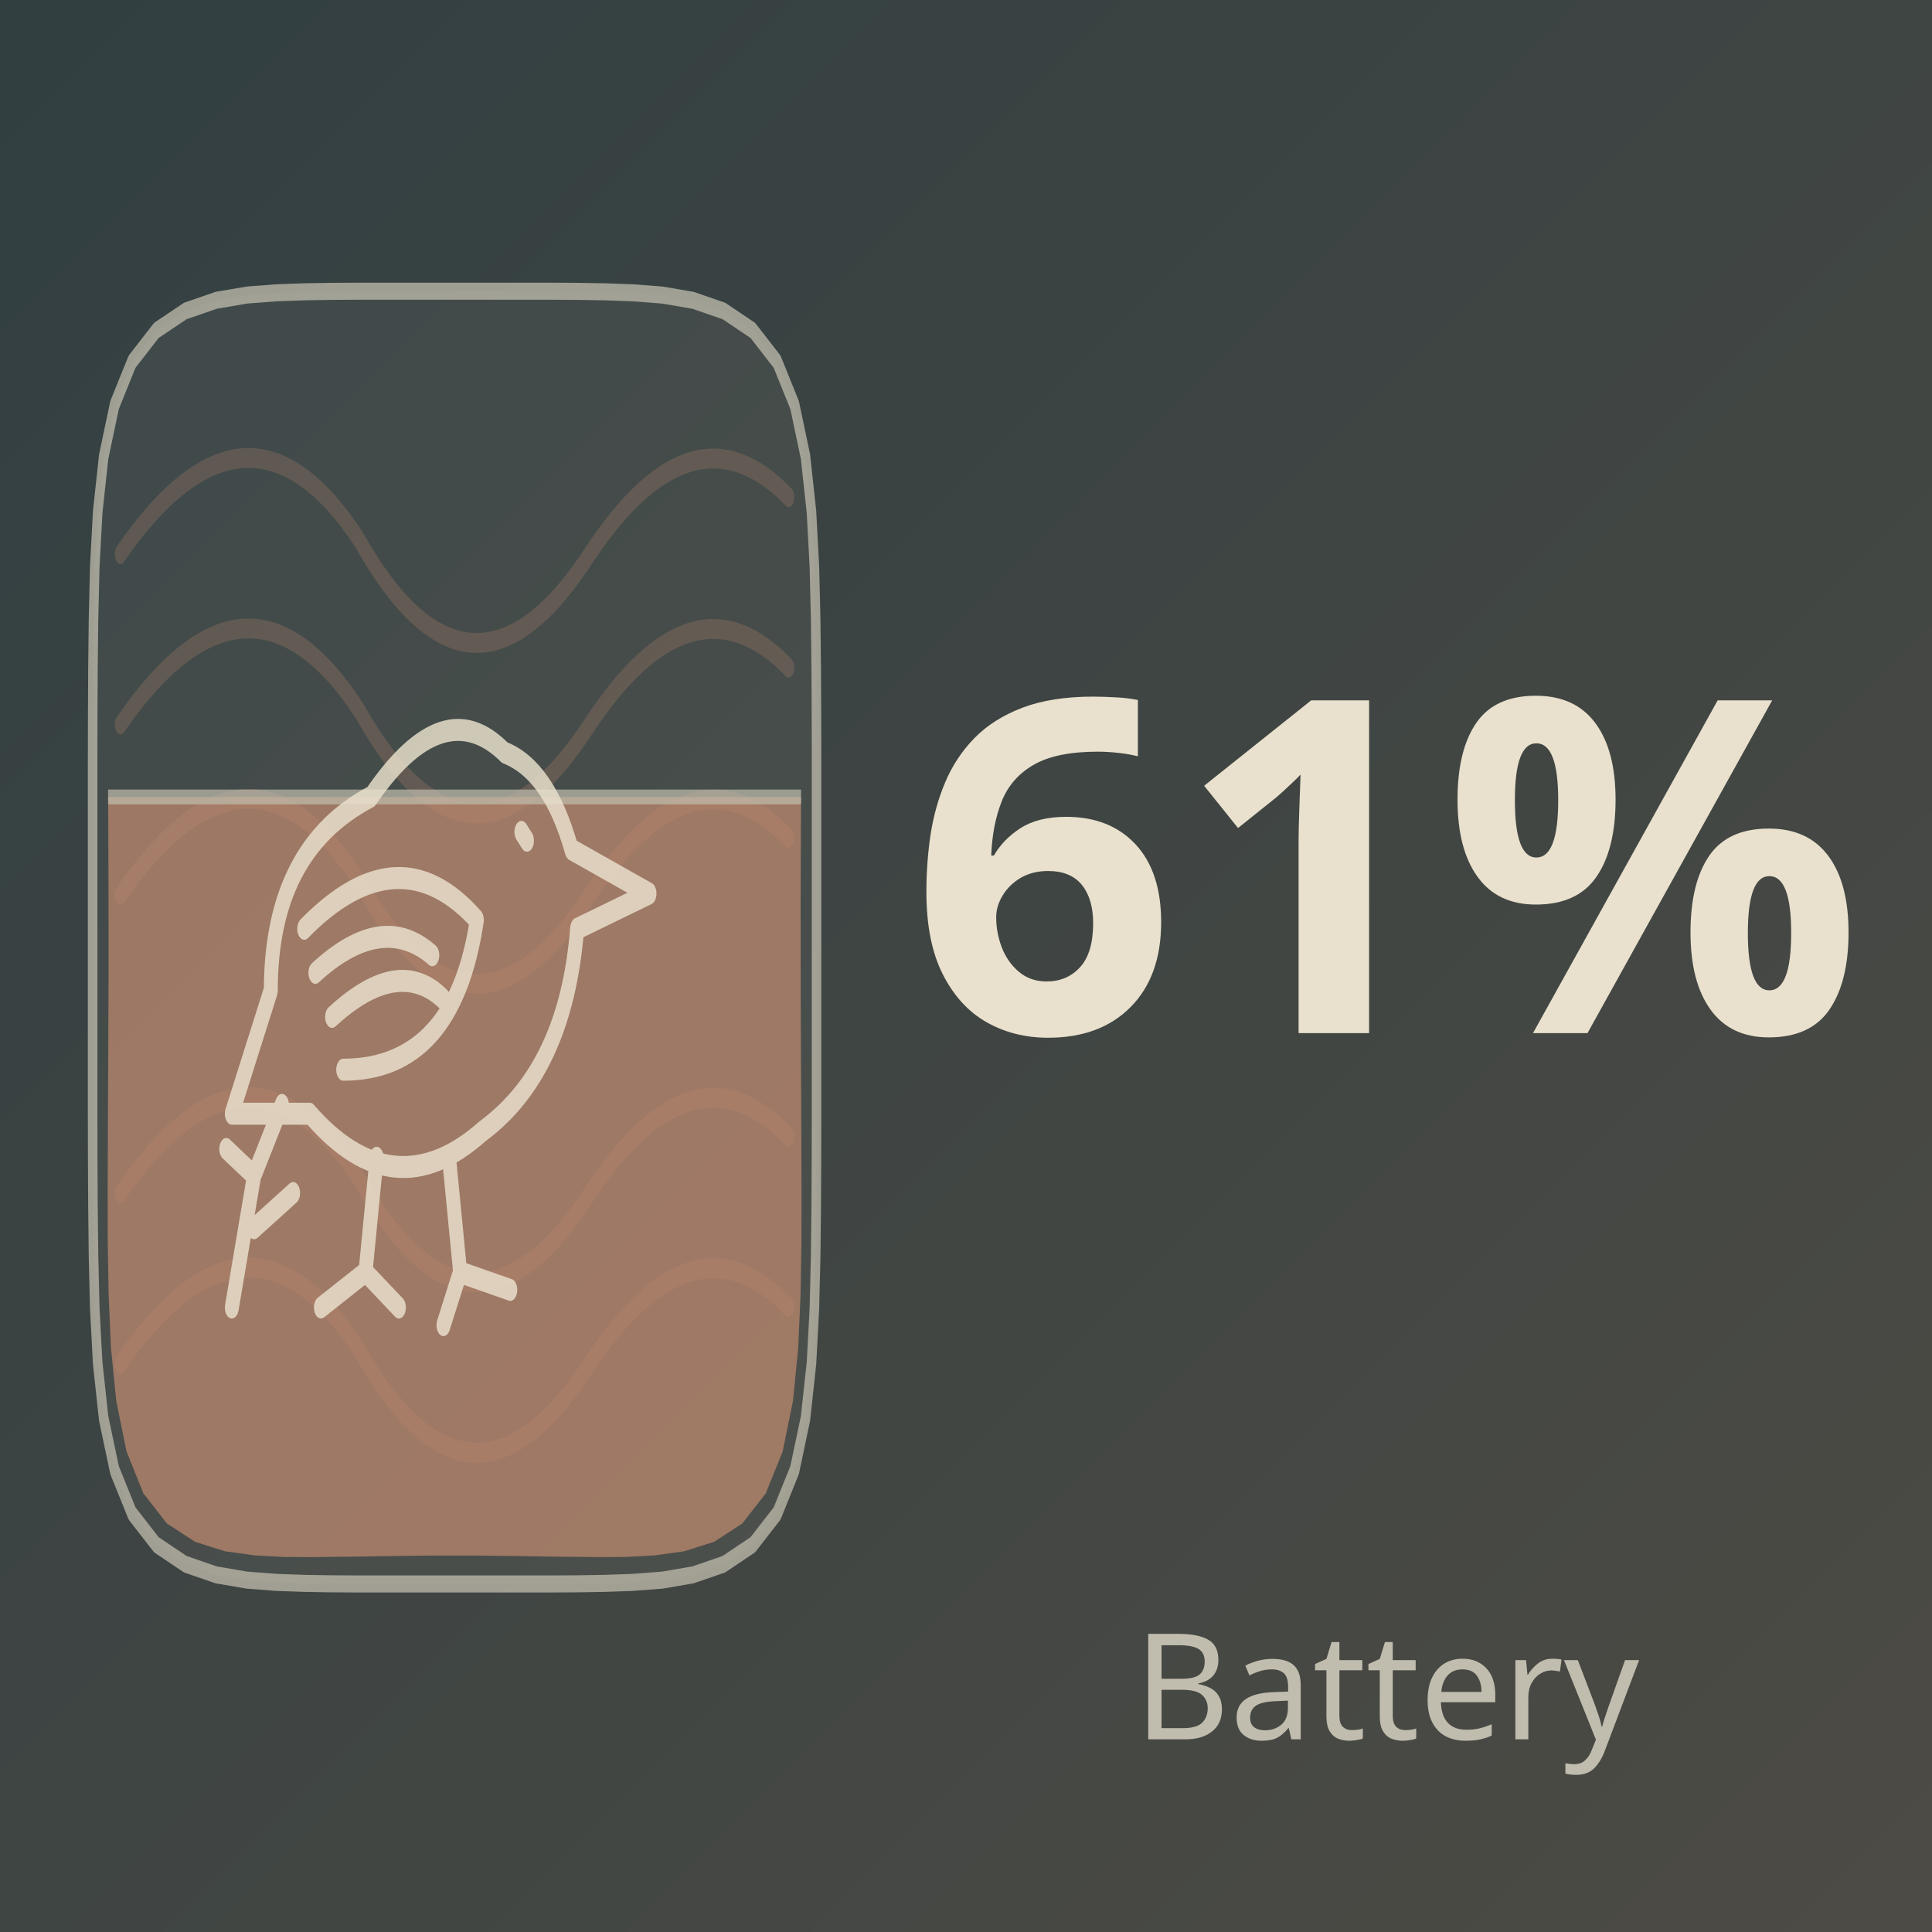
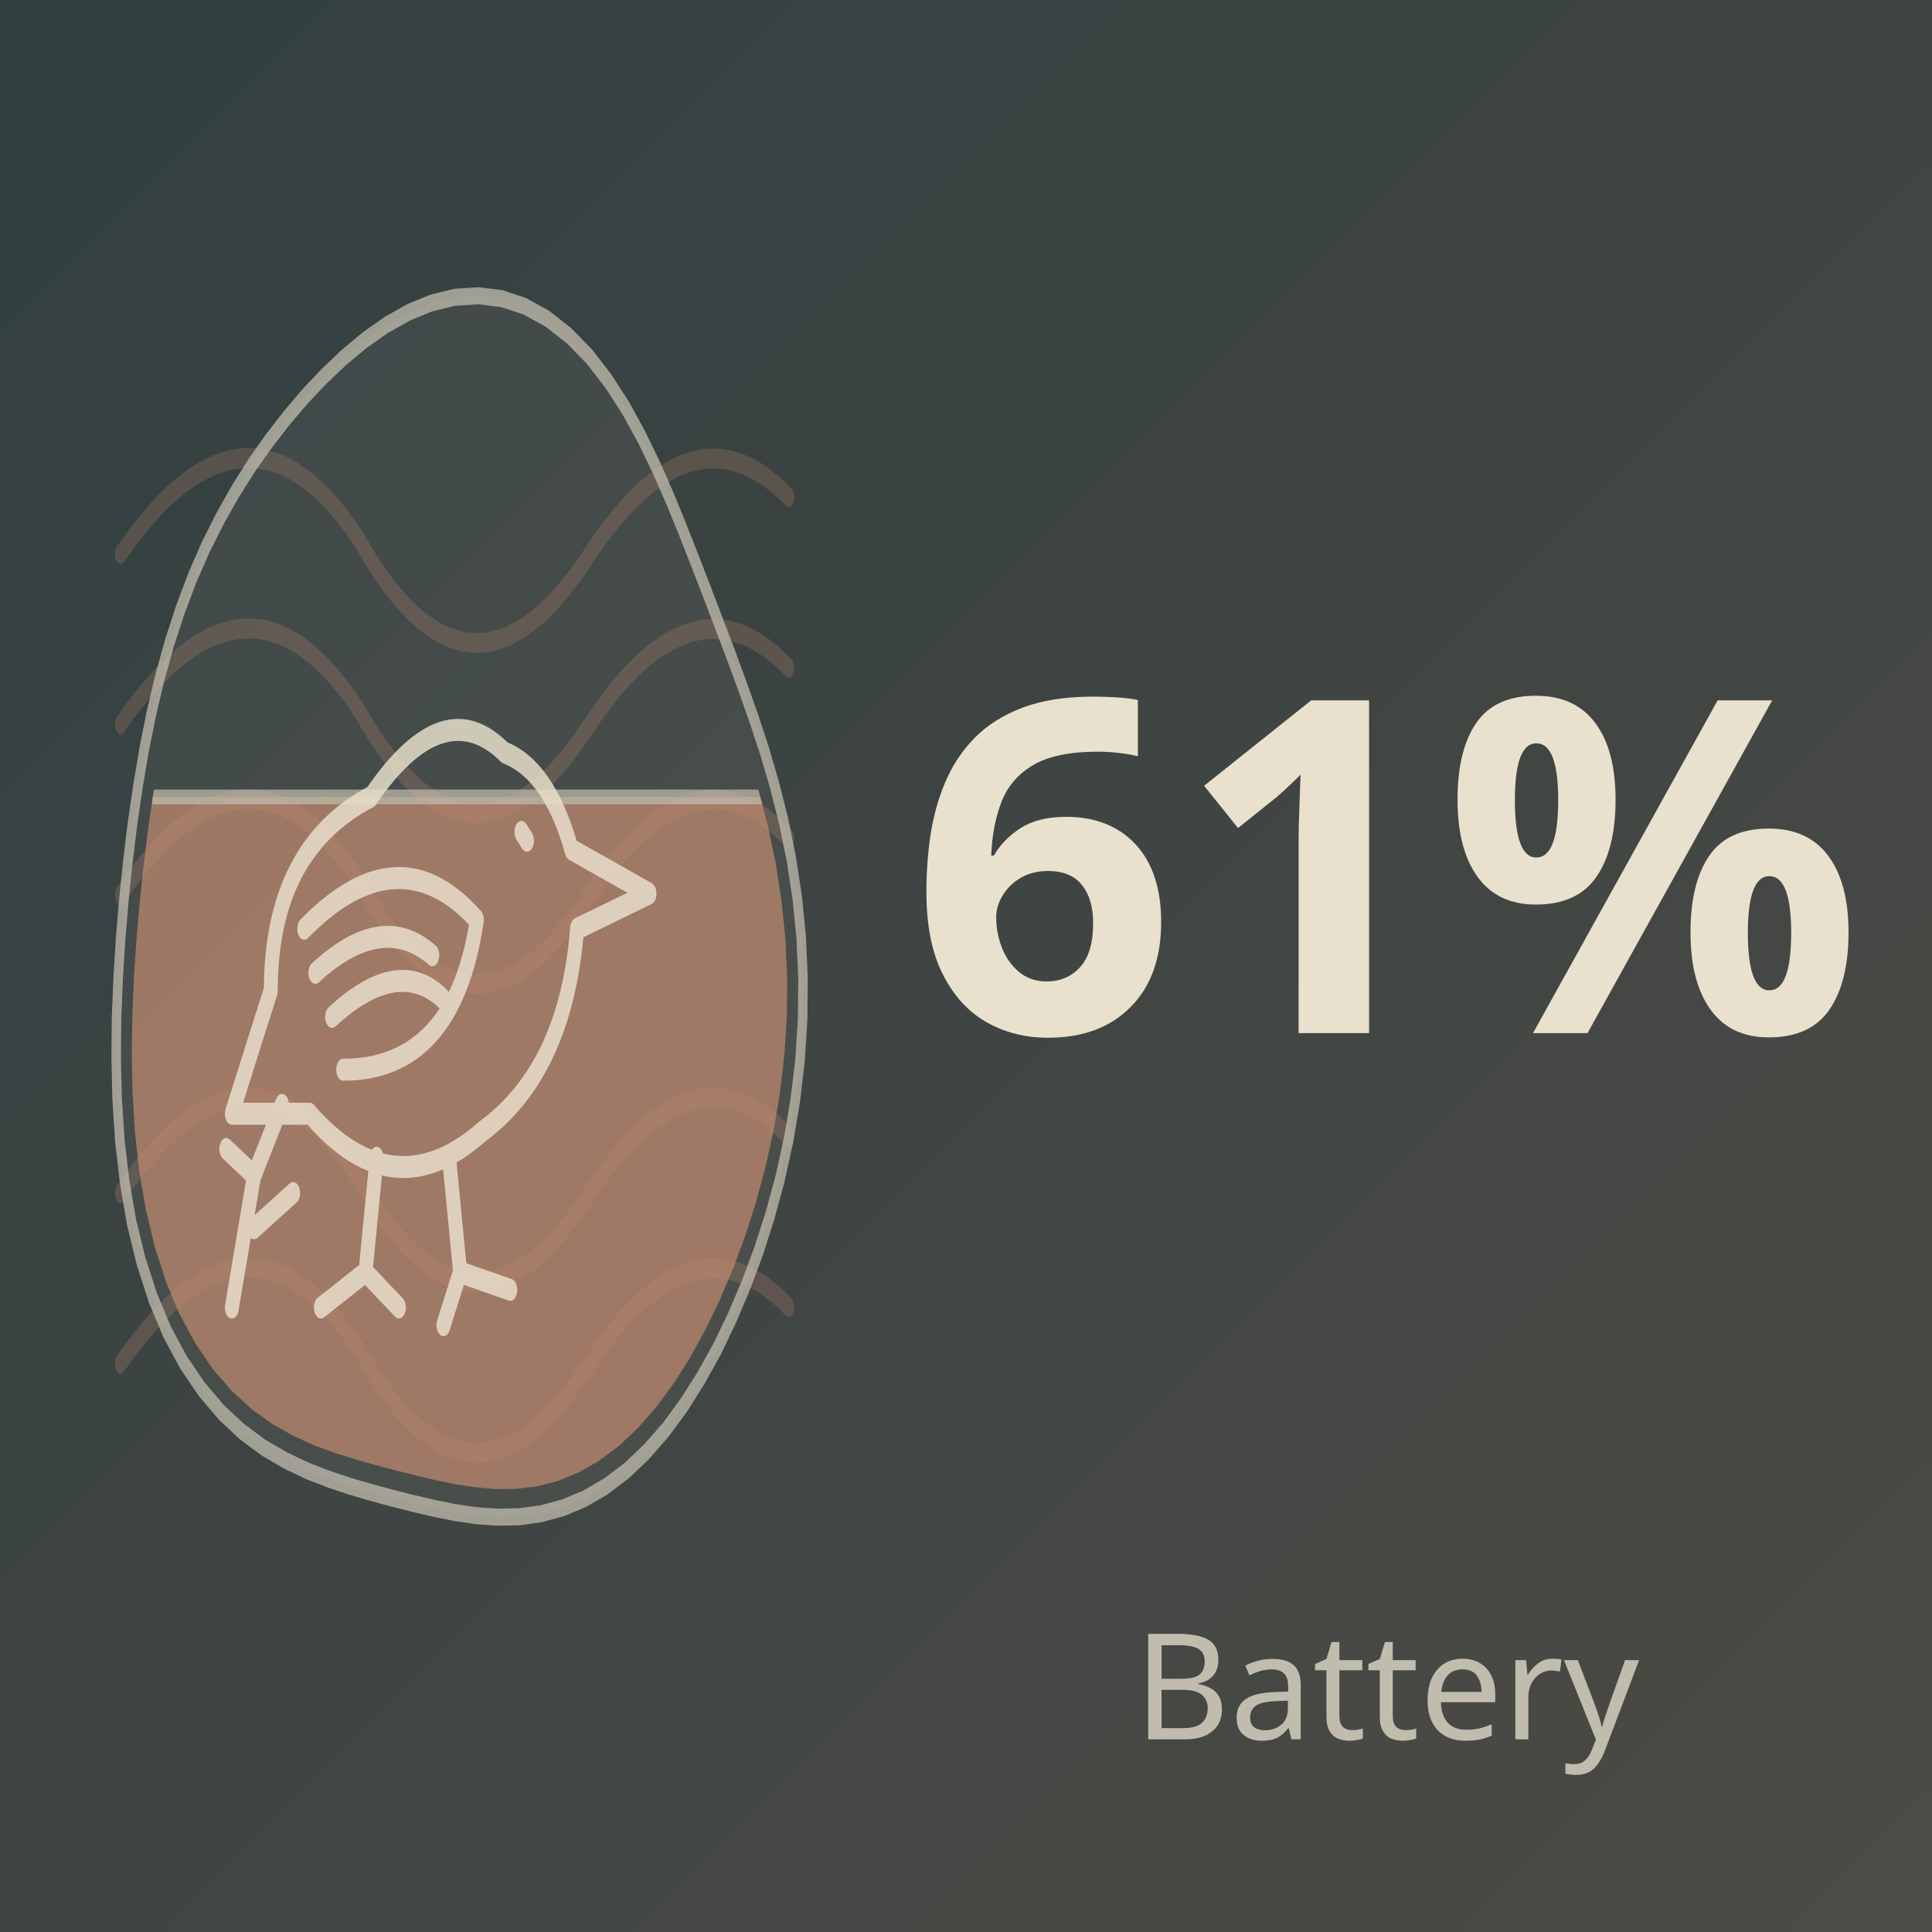
<svg xmlns="http://www.w3.org/2000/svg" width="170" height="170" viewBox="0 0 170 170">
  <defs>
    <linearGradient id="paint" x1="0" y1="0" x2="1" y2="1">
      <stop stop-color="#313F41" />
      <stop offset="1" stop-color="#4D4B45" />
    </linearGradient>
    <clipPath id="charge">
-       <path d="M 93.5 50 L 93.5 52.85 L 93.52 55.73 L 93.54 58.66 L 93.57 61.67 L 93.59 64.8 L 93.61 68.07 L 93.6 71.5 L 93.49 75.11 L 93.2 78.86 L 92.53 82.63 L 91.24 86.17 L 89.12 89.12 L 86.17 91.24 L 82.63 92.53 L 78.86 93.2 L 75.11 93.49 L 71.5 93.6 L 68.07 93.61 L 64.8 93.59 L 61.67 93.57 L 58.66 93.54 L 55.73 93.52 L 52.85 93.5 L 50 93.5 L 47.15 93.5 L 44.27 93.52 L 41.34 93.54 L 38.33 93.57 L 35.2 93.59 L 31.93 93.61 L 28.5 93.6 L 24.89 93.49 L 21.14 93.2 L 17.37 92.53 L 13.83 91.24 L 10.88 89.12 L 8.76 86.17 L 7.47 82.63 L 6.8 78.86 L 6.51 75.11 L 6.4 71.5 L 6.39 68.07 L 6.41 64.8 L 6.43 61.67 L 6.46 58.66 L 6.48 55.73 L 6.5 52.85 L 6.5 50 L 6.5 47.15 L 6.48 44.27 L 6.46 41.34 L 6.43 38.33 L 6.41 35.2 L 6.39 31.93 L 6.4 28.5 L 6.51 24.89 L 6.8 21.14 L 7.47 17.37 L 8.76 13.83 L 10.88 10.88 L 13.83 8.76 L 17.37 7.47 L 21.14 6.8 L 24.89 6.51 L 28.5 6.4 L 31.93 6.39 L 35.2 6.41 L 38.33 6.43 L 41.34 6.46 L 44.27 6.48 L 47.15 6.5 L 50 6.5 L 52.85 6.5 L 55.73 6.48 L 58.66 6.46 L 61.67 6.43 L 64.8 6.41 L 68.07 6.39 L 71.5 6.4 L 75.11 6.51 L 78.86 6.8 L 82.63 7.47 L 86.17 8.76 L 89.12 10.88 L 91.24 13.83 L 92.53 17.37 L 93.2 21.14 L 93.49 24.89 L 93.6 28.5 L 93.61 31.93 L 93.59 35.2 L 93.57 38.33 L 93.54 41.34 L 93.52 44.27 L 93.5 47.15 Z" transform="translate(5 20) scale(0.7 1.25)" />
+       <path d="M 91.57 50 L 91.81 52.74 L 91.77 55.5 L 91.46 58.25 L 90.89 60.96 L 90.09 63.61 L 89.07 66.18 L 87.86 68.67 L 86.49 71.07 L 84.96 73.36 L 83.3 75.55 L 81.5 77.63 L 79.58 79.58 L 77.53 81.39 L 75.35 83.04 L 73.06 84.51 L 70.66 85.78 L 68.16 86.83 L 65.6 87.65 L 62.98 88.25 L 60.35 88.63 L 57.72 88.81 L 55.11 88.82 L 52.54 88.69 L 50 88.47 L 47.5 88.18 L 45.02 87.85 L 42.54 87.5 L 40.05 87.13 L 37.53 86.73 L 34.97 86.28 L 32.37 85.75 L 29.75 85.08 L 27.12 84.25 L 24.52 83.21 L 22 81.92 L 19.62 80.38 L 17.42 78.58 L 15.44 76.52 L 13.73 74.24 L 12.31 71.76 L 11.19 69.14 L 10.36 66.42 L 9.81 63.64 L 9.51 60.85 L 9.42 58.07 L 9.5 55.33 L 9.71 52.64 L 10.03 50 L 10.44 47.41 L 10.92 44.86 L 11.48 42.34 L 12.13 39.85 L 12.87 37.4 L 13.74 34.98 L 14.73 32.61 L 15.87 30.3 L 17.16 28.06 L 18.61 25.91 L 20.2 23.86 L 21.92 21.92 L 23.76 20.08 L 25.71 18.35 L 27.76 16.71 L 29.89 15.16 L 32.1 13.7 L 34.39 12.32 L 36.77 11.04 L 39.25 9.87 L 41.81 8.84 L 44.47 7.98 L 47.2 7.33 L 50 6.93 L 52.83 6.81 L 55.66 7.01 L 58.45 7.53 L 61.15 8.37 L 63.74 9.52 L 66.18 10.95 L 68.44 12.62 L 70.52 14.47 L 72.42 16.45 L 74.16 18.52 L 75.77 20.62 L 77.28 22.72 L 78.72 24.81 L 80.13 26.88 L 81.53 28.93 L 82.92 30.99 L 84.32 33.08 L 85.7 35.21 L 87.03 37.43 L 88.27 39.74 L 89.39 42.16 L 90.34 44.69 L 91.08 47.31 Z" transform="translate(5 20) scale(0.7 1.25)" />
    </clipPath>
  </defs>
  <rect width="170" height="170" fill="url(#paint)" />
  <g font-family="ui-rounded,system-ui,sans-serif" style="font-variant-numeric:tabular-nums">
-     <path d="M 95.5 50 L 95.5 52.98 L 95.5 55.99 L 95.5 59.05 L 95.5 62.19 L 95.49 65.44 L 95.46 68.83 L 95.39 72.38 L 95.23 76.11 L 94.86 79.97 L 94.11 83.85 L 92.74 87.49 L 90.54 90.54 L 87.49 92.74 L 83.85 94.11 L 79.97 94.86 L 76.11 95.23 L 72.38 95.39 L 68.83 95.46 L 65.44 95.49 L 62.19 95.5 L 59.05 95.5 L 55.99 95.5 L 52.98 95.5 L 50 95.5 L 47.02 95.5 L 44.01 95.5 L 40.95 95.5 L 37.81 95.5 L 34.56 95.49 L 31.17 95.46 L 27.62 95.39 L 23.89 95.23 L 20.03 94.86 L 16.15 94.11 L 12.51 92.74 L 9.46 90.54 L 7.26 87.49 L 5.89 83.85 L 5.14 79.97 L 4.77 76.11 L 4.61 72.38 L 4.54 68.83 L 4.51 65.44 L 4.5 62.19 L 4.5 59.05 L 4.5 55.99 L 4.5 52.98 L 4.5 50 L 4.5 47.02 L 4.5 44.01 L 4.5 40.95 L 4.5 37.81 L 4.51 34.56 L 4.54 31.17 L 4.61 27.62 L 4.77 23.89 L 5.14 20.03 L 5.89 16.15 L 7.26 12.51 L 9.46 9.46 L 12.51 7.26 L 16.15 5.89 L 20.03 5.14 L 23.89 4.77 L 27.62 4.61 L 31.17 4.54 L 34.56 4.51 L 37.81 4.5 L 40.95 4.5 L 44.01 4.5 L 47.02 4.5 L 50 4.5 L 52.98 4.5 L 55.99 4.5 L 59.05 4.5 L 62.19 4.5 L 65.44 4.51 L 68.83 4.54 L 72.38 4.61 L 76.11 4.77 L 79.97 5.14 L 83.85 5.89 L 87.49 7.26 L 90.54 9.46 L 92.74 12.51 L 94.11 16.15 L 94.86 20.03 L 95.23 23.89 L 95.39 27.62 L 95.46 31.17 L 95.49 34.56 L 95.5 37.81 L 95.5 40.95 L 95.5 44.01 L 95.5 47.02 Z" transform="translate(5 20) scale(0.7 1.25)" fill="#E9E1CD" opacity="0.06" />
+     <path d="M 93.57 50 L 93.8 52.87 L 93.75 55.76 L 93.42 58.64 L 92.82 61.47 L 91.98 64.25 L 90.92 66.95 L 89.66 69.56 L 88.22 72.07 L 86.62 74.47 L 84.88 76.77 L 83.01 78.95 L 80.99 80.99 L 78.85 82.89 L 76.57 84.63 L 74.17 86.17 L 71.66 87.51 L 69.05 88.62 L 66.36 89.5 L 63.63 90.14 L 60.87 90.56 L 58.11 90.77 L 55.37 90.8 L 52.67 90.69 L 50 90.47 L 47.37 90.17 L 44.76 89.83 L 42.15 89.46 L 39.53 89.06 L 36.89 88.63 L 34.21 88.13 L 31.49 87.54 L 28.75 86.81 L 26 85.91 L 23.3 84.79 L 20.69 83.43 L 18.21 81.79 L 15.91 79.89 L 13.85 77.74 L 12.07 75.35 L 10.58 72.76 L 9.39 70.02 L 8.52 67.18 L 7.92 64.28 L 7.58 61.37 L 7.46 58.46 L 7.51 55.59 L 7.72 52.77 L 8.03 50 L 8.44 47.28 L 8.94 44.59 L 9.52 41.95 L 10.2 39.33 L 10.98 36.75 L 11.89 34.21 L 12.94 31.72 L 14.14 29.3 L 15.5 26.95 L 17.02 24.69 L 18.69 22.54 L 20.51 20.51 L 22.45 18.58 L 24.5 16.76 L 26.65 15.05 L 28.89 13.43 L 31.21 11.9 L 33.63 10.47 L 36.13 9.14 L 38.73 7.93 L 41.42 6.87 L 44.21 5.99 L 47.07 5.33 L 50 4.93 L 52.96 4.82 L 55.92 5.02 L 58.84 5.56 L 61.67 6.44 L 64.38 7.63 L 66.94 9.1 L 69.32 10.82 L 71.52 12.73 L 73.53 14.79 L 75.38 16.93 L 77.09 19.11 L 78.69 21.31 L 80.22 23.49 L 81.72 25.66 L 83.19 27.82 L 84.66 29.99 L 86.11 32.19 L 87.54 34.45 L 88.92 36.79 L 90.2 39.23 L 91.35 41.77 L 92.32 44.43 L 93.07 47.18 Z" transform="translate(5 20) scale(0.7 1.25)" fill="#E9E1CD" opacity="0.06" />
    <path d="M 8 23 Q 24 10 38 22 Q 52 36 67 23 Q 80 12 92 19 M 8 35 Q 24 22 38 34 Q 52 48 67 35 Q 80 24 92 31 M 8 47 Q 24 34 38 46 Q 52 60 67 47 Q 80 36 92 43 M 8 68 Q 24 55 38 67 Q 52 81 67 68 Q 80 57 92 64 M 8 80 Q 24 67 38 79 Q 52 93 67 80 Q 80 69 92 76" transform="translate(5 20) scale(0.7 1.25)" fill="none" stroke="#C38C70" stroke-width="1.4" stroke-linecap="round" stroke-linejoin="round" opacity="0.24" />
    <g clip-path="url(#charge)">
      <rect x="5" y="70.125" width="70" height="68.625" rx="0" fill="#C38C70" opacity="0.7" />
      <line x1="5" y1="70.125" x2="75" y2="70.125" stroke="#C1BDAE" opacity="0.7" stroke-width="1.3" stroke-linecap="round" />
      <path d="M 17 56 Q 17 40 35 34 Q 48 22 59 29 Q 67 31 71 40 L 85 45 L 72 49 Q 70 65 55 72 Q 39 81 24 70 L 10 70 L 17 56 M 36 75 L 34 88 L 26 92 M 34 88 L 40 92 M 49 75 L 51 88 L 60 90 M 51 88 L 48 94 M 23 49 Q 40 38 54 48 Q 50 65 30 65 M 62 38 L 63 39 M 25 54 Q 37 47 46 52 M 28 59 Q 40 52 48 57 M 10 92 L 14 77 L 19 69 M 14 77 L 9 74 M 14 83 L 21 79" transform="translate(15.5 43.75) scale(0.49 0.775)" fill="none" stroke="#E9E1CD" stroke-width="2.5" stroke-linecap="round" stroke-linejoin="round" opacity="0.83" />
    </g>
-     <path d="M 95.5 50 L 95.5 52.98 L 95.5 55.99 L 95.5 59.05 L 95.5 62.19 L 95.49 65.44 L 95.46 68.83 L 95.39 72.38 L 95.23 76.11 L 94.86 79.97 L 94.11 83.85 L 92.74 87.49 L 90.54 90.54 L 87.49 92.74 L 83.85 94.11 L 79.97 94.86 L 76.11 95.23 L 72.38 95.39 L 68.83 95.46 L 65.44 95.49 L 62.19 95.5 L 59.05 95.5 L 55.99 95.5 L 52.98 95.5 L 50 95.5 L 47.02 95.5 L 44.01 95.5 L 40.95 95.5 L 37.81 95.5 L 34.56 95.49 L 31.17 95.46 L 27.62 95.39 L 23.89 95.23 L 20.03 94.86 L 16.15 94.11 L 12.51 92.74 L 9.46 90.54 L 7.26 87.49 L 5.89 83.85 L 5.14 79.97 L 4.77 76.11 L 4.61 72.38 L 4.54 68.83 L 4.51 65.44 L 4.5 62.19 L 4.5 59.05 L 4.5 55.99 L 4.5 52.98 L 4.5 50 L 4.5 47.02 L 4.5 44.01 L 4.5 40.95 L 4.5 37.81 L 4.51 34.56 L 4.54 31.17 L 4.61 27.62 L 4.77 23.89 L 5.14 20.03 L 5.89 16.15 L 7.26 12.51 L 9.46 9.46 L 12.51 7.26 L 16.15 5.89 L 20.03 5.14 L 23.89 4.77 L 27.62 4.61 L 31.17 4.54 L 34.56 4.51 L 37.81 4.5 L 40.95 4.5 L 44.01 4.5 L 47.02 4.5 L 50 4.5 L 52.98 4.5 L 55.99 4.5 L 59.05 4.5 L 62.19 4.5 L 65.44 4.51 L 68.83 4.54 L 72.38 4.61 L 76.11 4.77 L 79.97 5.14 L 83.85 5.89 L 87.49 7.26 L 90.54 9.46 L 92.74 12.51 L 94.11 16.15 L 94.86 20.03 L 95.23 23.89 L 95.39 27.62 L 95.46 31.17 L 95.49 34.56 L 95.5 37.81 L 95.5 40.95 L 95.5 44.01 L 95.5 47.02 Z" transform="translate(5 20) scale(0.7 1.25)" fill="none" stroke="#C1BDAE" stroke-width="1.2" stroke-linecap="round" stroke-linejoin="round" opacity="0.75" />
+     <path d="M 93.57 50 L 93.8 52.87 L 93.75 55.76 L 93.42 58.64 L 92.82 61.47 L 91.98 64.25 L 90.92 66.95 L 89.66 69.56 L 88.22 72.07 L 86.62 74.47 L 84.88 76.77 L 83.01 78.95 L 80.99 80.99 L 78.85 82.89 L 76.57 84.63 L 74.17 86.17 L 71.66 87.51 L 69.05 88.62 L 66.36 89.5 L 63.63 90.14 L 60.87 90.56 L 58.11 90.77 L 55.37 90.8 L 52.67 90.69 L 50 90.47 L 47.37 90.17 L 44.76 89.83 L 42.15 89.46 L 39.53 89.06 L 36.89 88.63 L 34.21 88.13 L 31.49 87.54 L 28.75 86.81 L 26 85.91 L 23.3 84.79 L 20.69 83.43 L 18.21 81.79 L 15.91 79.89 L 13.85 77.74 L 12.07 75.35 L 10.58 72.76 L 9.39 70.02 L 8.52 67.18 L 7.92 64.28 L 7.58 61.37 L 7.46 58.46 L 7.51 55.59 L 7.72 52.77 L 8.03 50 L 8.44 47.28 L 8.94 44.59 L 9.52 41.95 L 10.2 39.33 L 10.98 36.75 L 11.89 34.21 L 12.94 31.72 L 14.14 29.3 L 15.5 26.95 L 17.02 24.69 L 18.69 22.54 L 20.51 20.51 L 22.45 18.58 L 24.5 16.76 L 26.65 15.05 L 28.89 13.43 L 31.21 11.9 L 33.63 10.47 L 36.13 9.14 L 38.73 7.93 L 41.42 6.87 L 44.21 5.99 L 47.07 5.33 L 50 4.93 L 52.96 4.82 L 55.92 5.02 L 58.84 5.56 L 61.67 6.44 L 64.38 7.63 L 66.94 9.1 L 69.32 10.82 L 71.52 12.73 L 73.53 14.79 L 75.38 16.93 L 77.09 19.11 L 78.69 21.31 L 80.22 23.49 L 81.72 25.66 L 83.19 27.82 L 84.66 29.99 L 86.11 32.19 L 87.54 34.45 L 88.92 36.79 L 90.2 39.23 L 91.35 41.77 L 92.32 44.43 L 93.07 47.18 Z" transform="translate(5 20) scale(0.7 1.25)" fill="none" stroke="#C1BDAE" stroke-width="1.2" stroke-linecap="round" stroke-linejoin="round" opacity="0.75" />
    <text x="122" y="75" font-size="41" font-weight="700" fill="#E9E1CD" text-anchor="middle" dominant-baseline="central" alignment-baseline="central">61%</text>
    <text x="122" y="148" font-size="13" font-weight="500" fill="#C1BDAE" text-anchor="middle" dominant-baseline="central" alignment-baseline="central">Battery</text>
  </g>
</svg>
